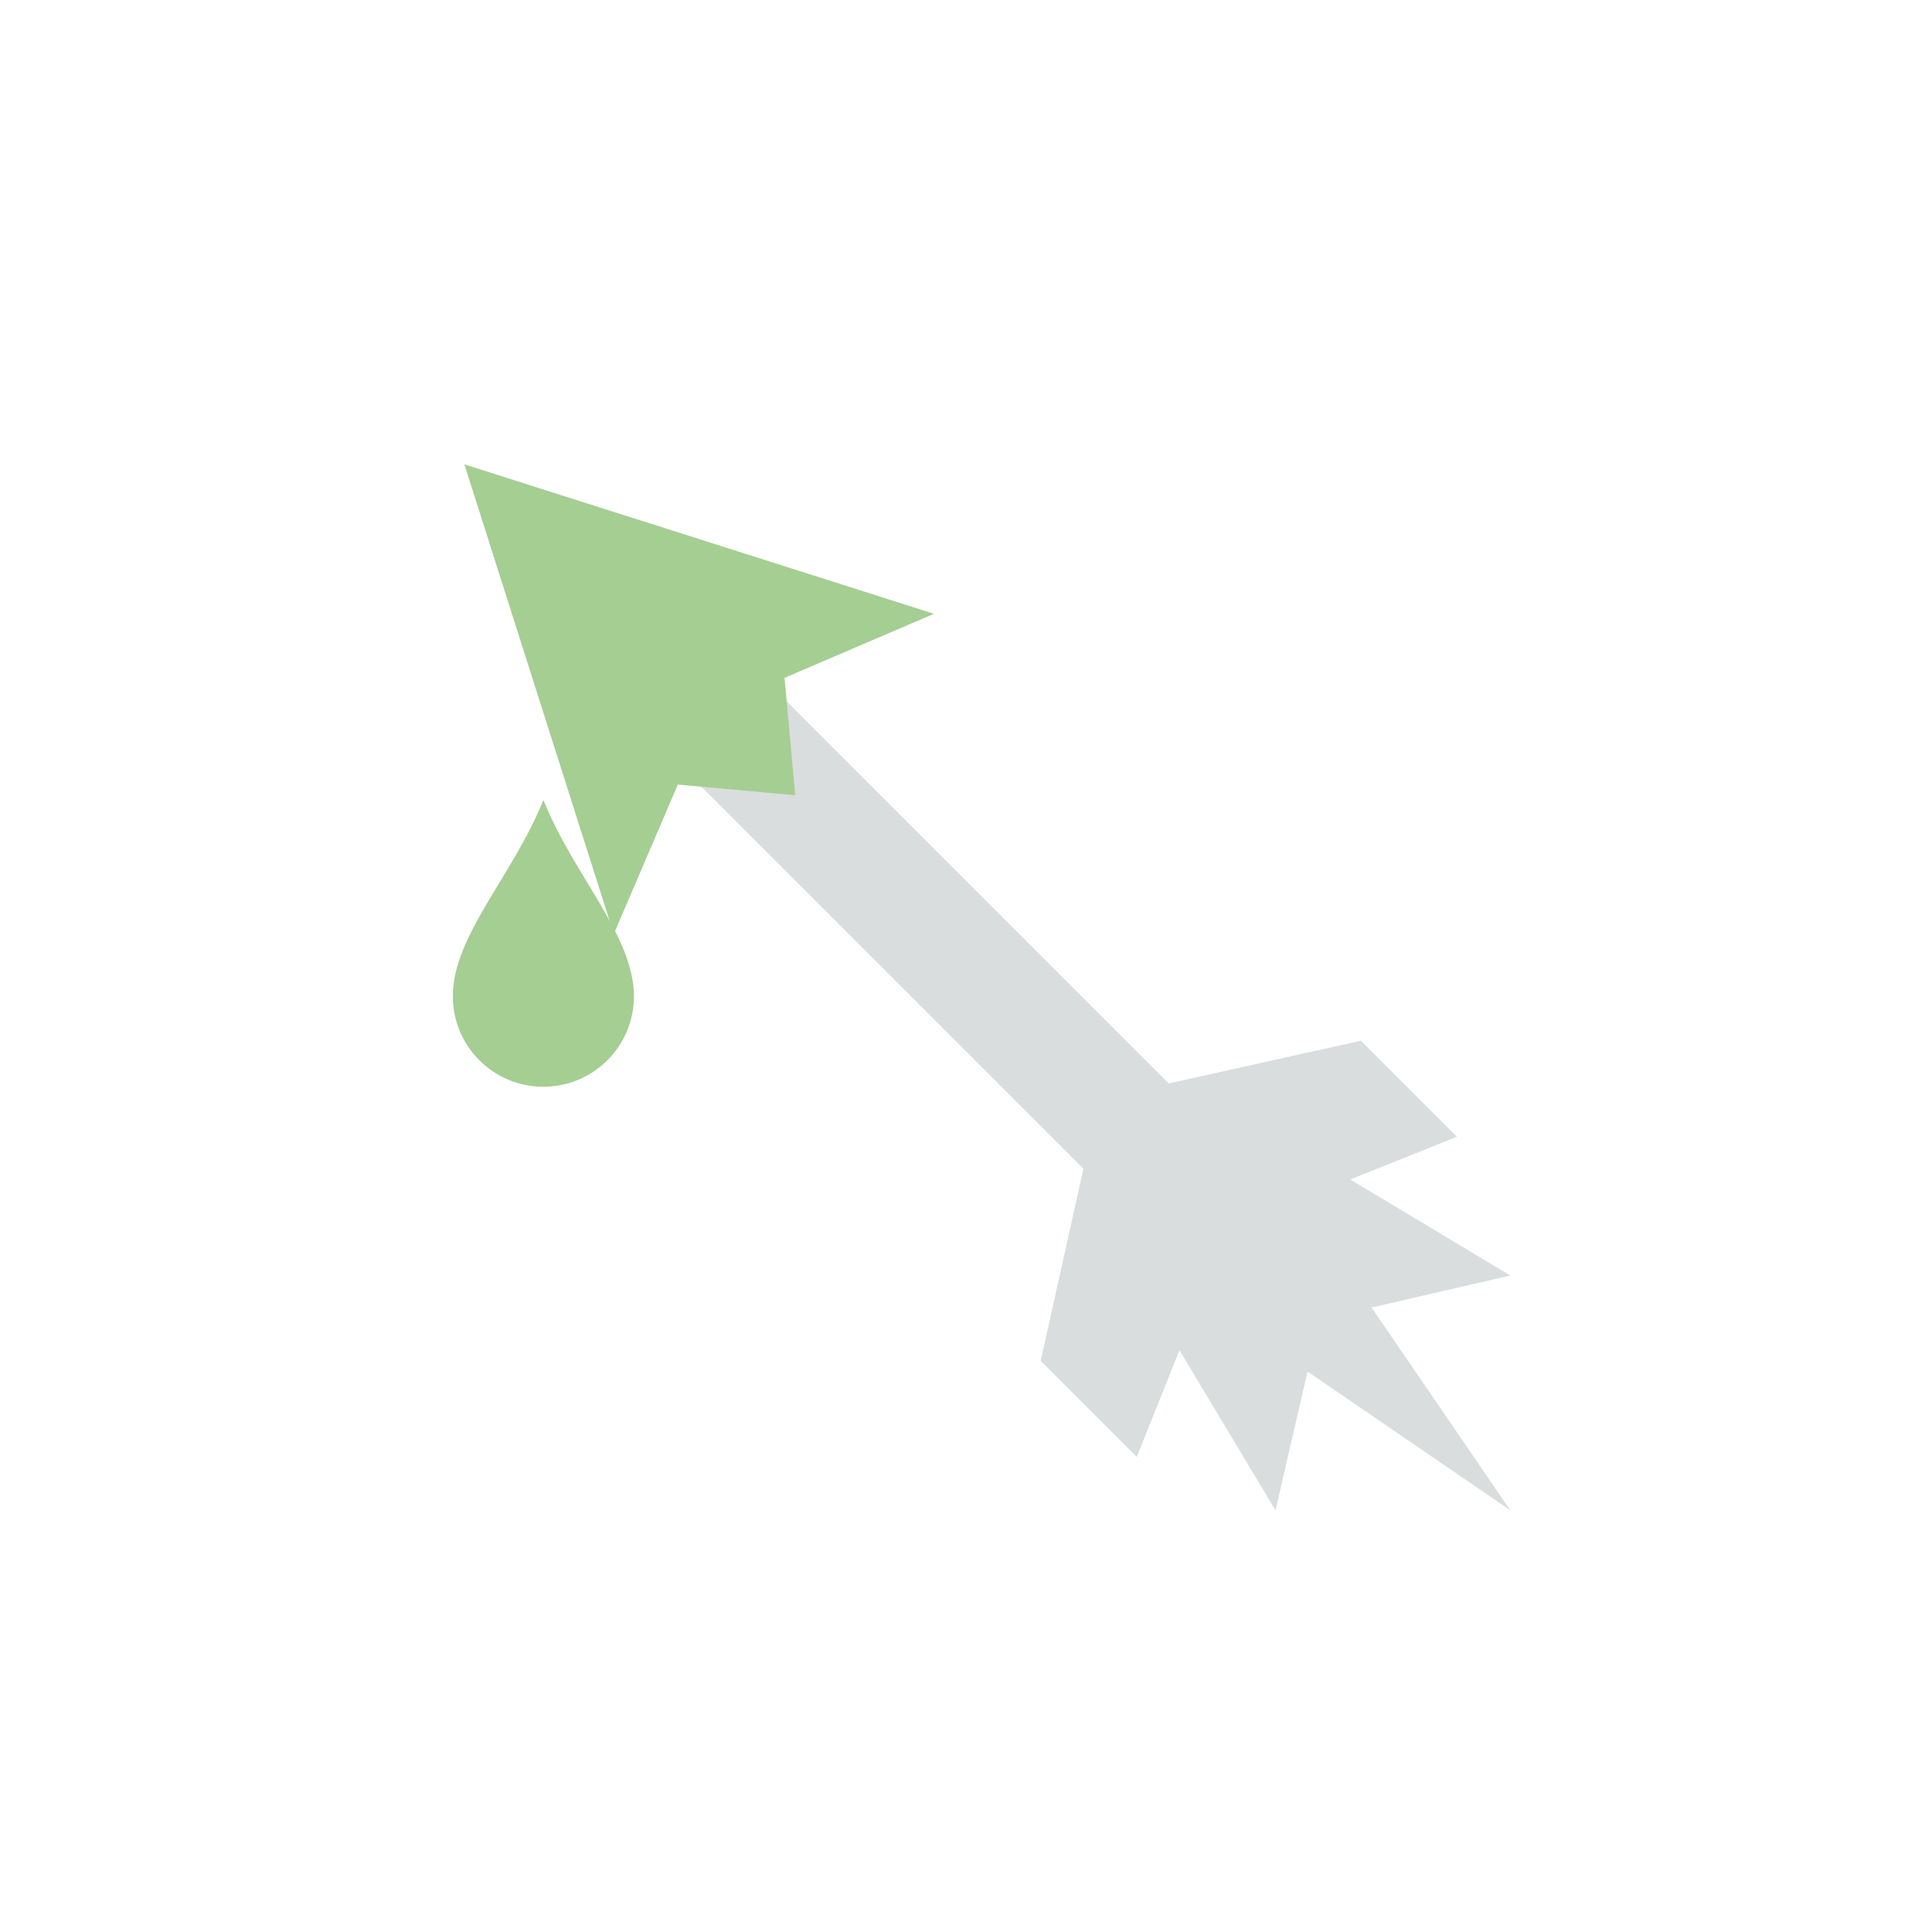
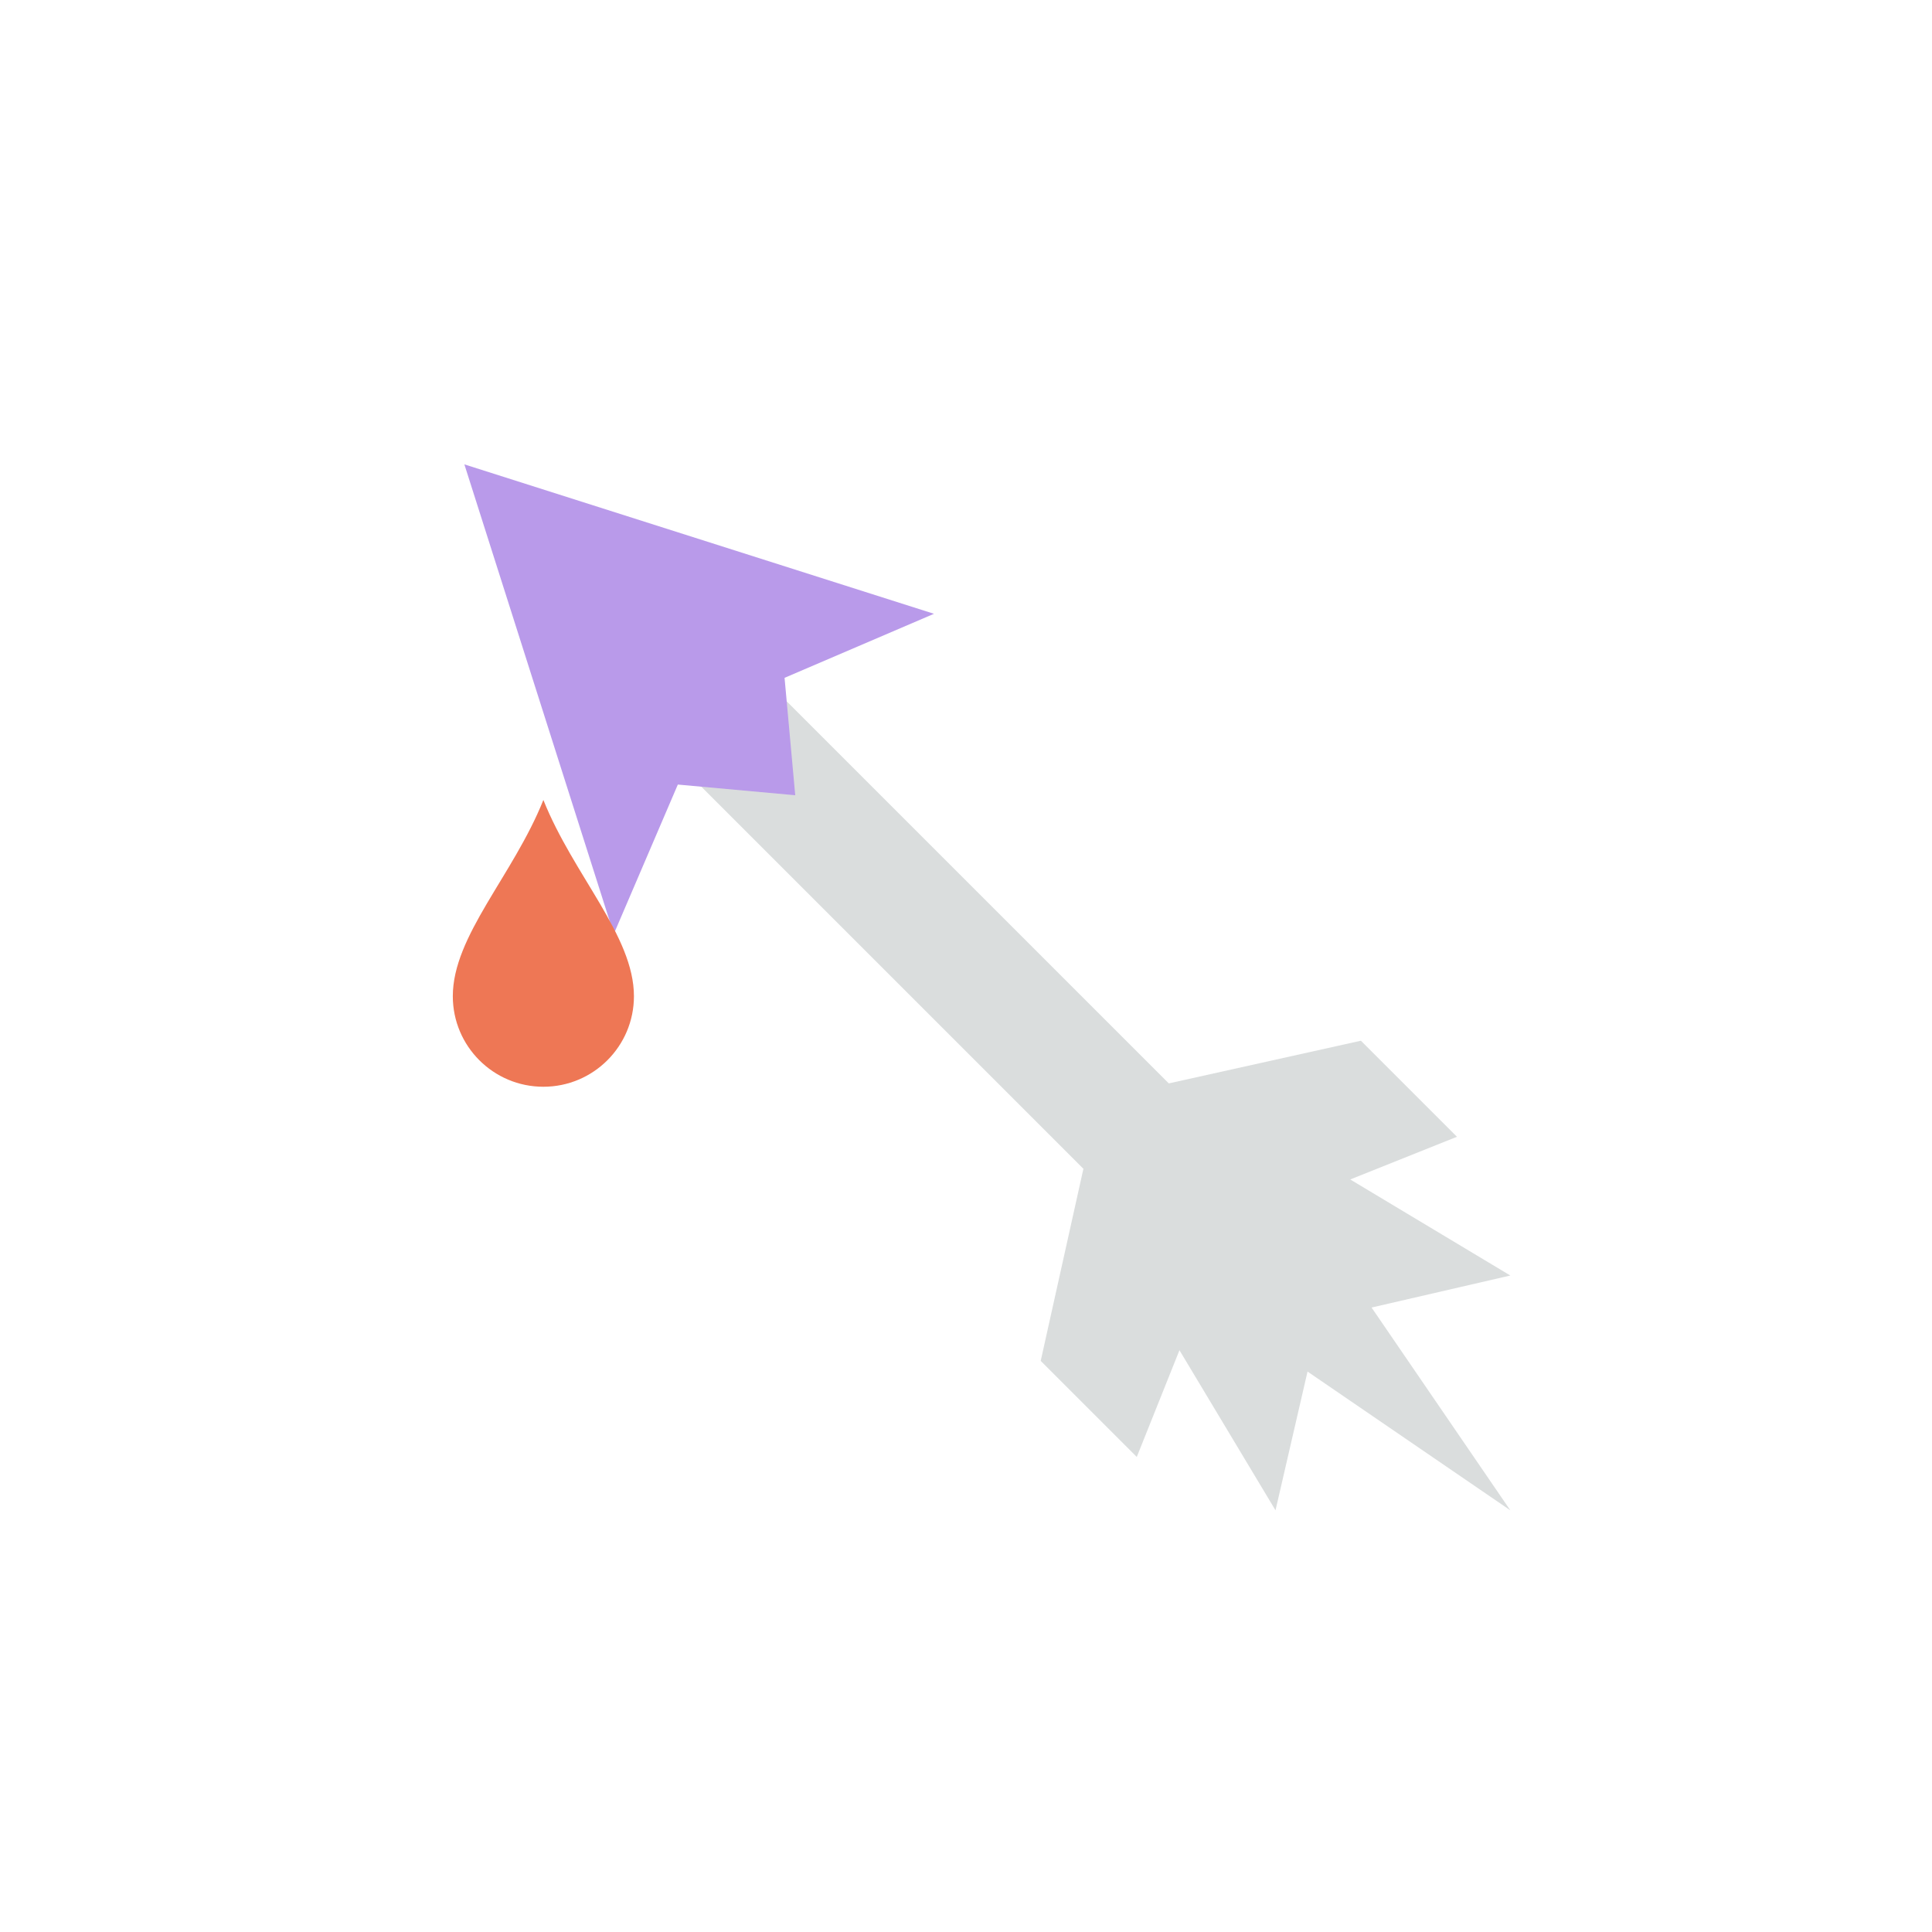
<svg xmlns="http://www.w3.org/2000/svg" width="128" height="128" viewBox="0 0 128 128" data-wheeler-raster-size="2048">
  <g transform="rotate(-45 64 64)">
    <path fill="#DADDDD" d="M60 40 H68 V88 H60 Z" />
    <path fill="#DADDDD" d="M60 79 L49 86 L49 95 L56 92 L53 104 L61 99 L64 115 L67 99 L75 104 L72 92 L79 95 L79 86 L68 79 Z" />
-     <path fill="#A5CE92" d="M64 17 L49 46 L59 42 L64 48 L69 42 L79 46 Z" />
+     <path fill="#B99AEA" d="M64 17 L49 46 L59 42 L64 48 L69 42 L79 46 Z" />
  </g>
-   <path fill="#A5CE92" d="M36 53 C34 58 30 62 30 66 A6 6 0 0 0 42 66 C42 62 38 58 36 53 Z" />
+   <path fill="#EE7755" d="M36 53 C34 58 30 62 30 66 A6 6 0 0 0 42 66 C42 62 38 58 36 53 Z" />
</svg>
